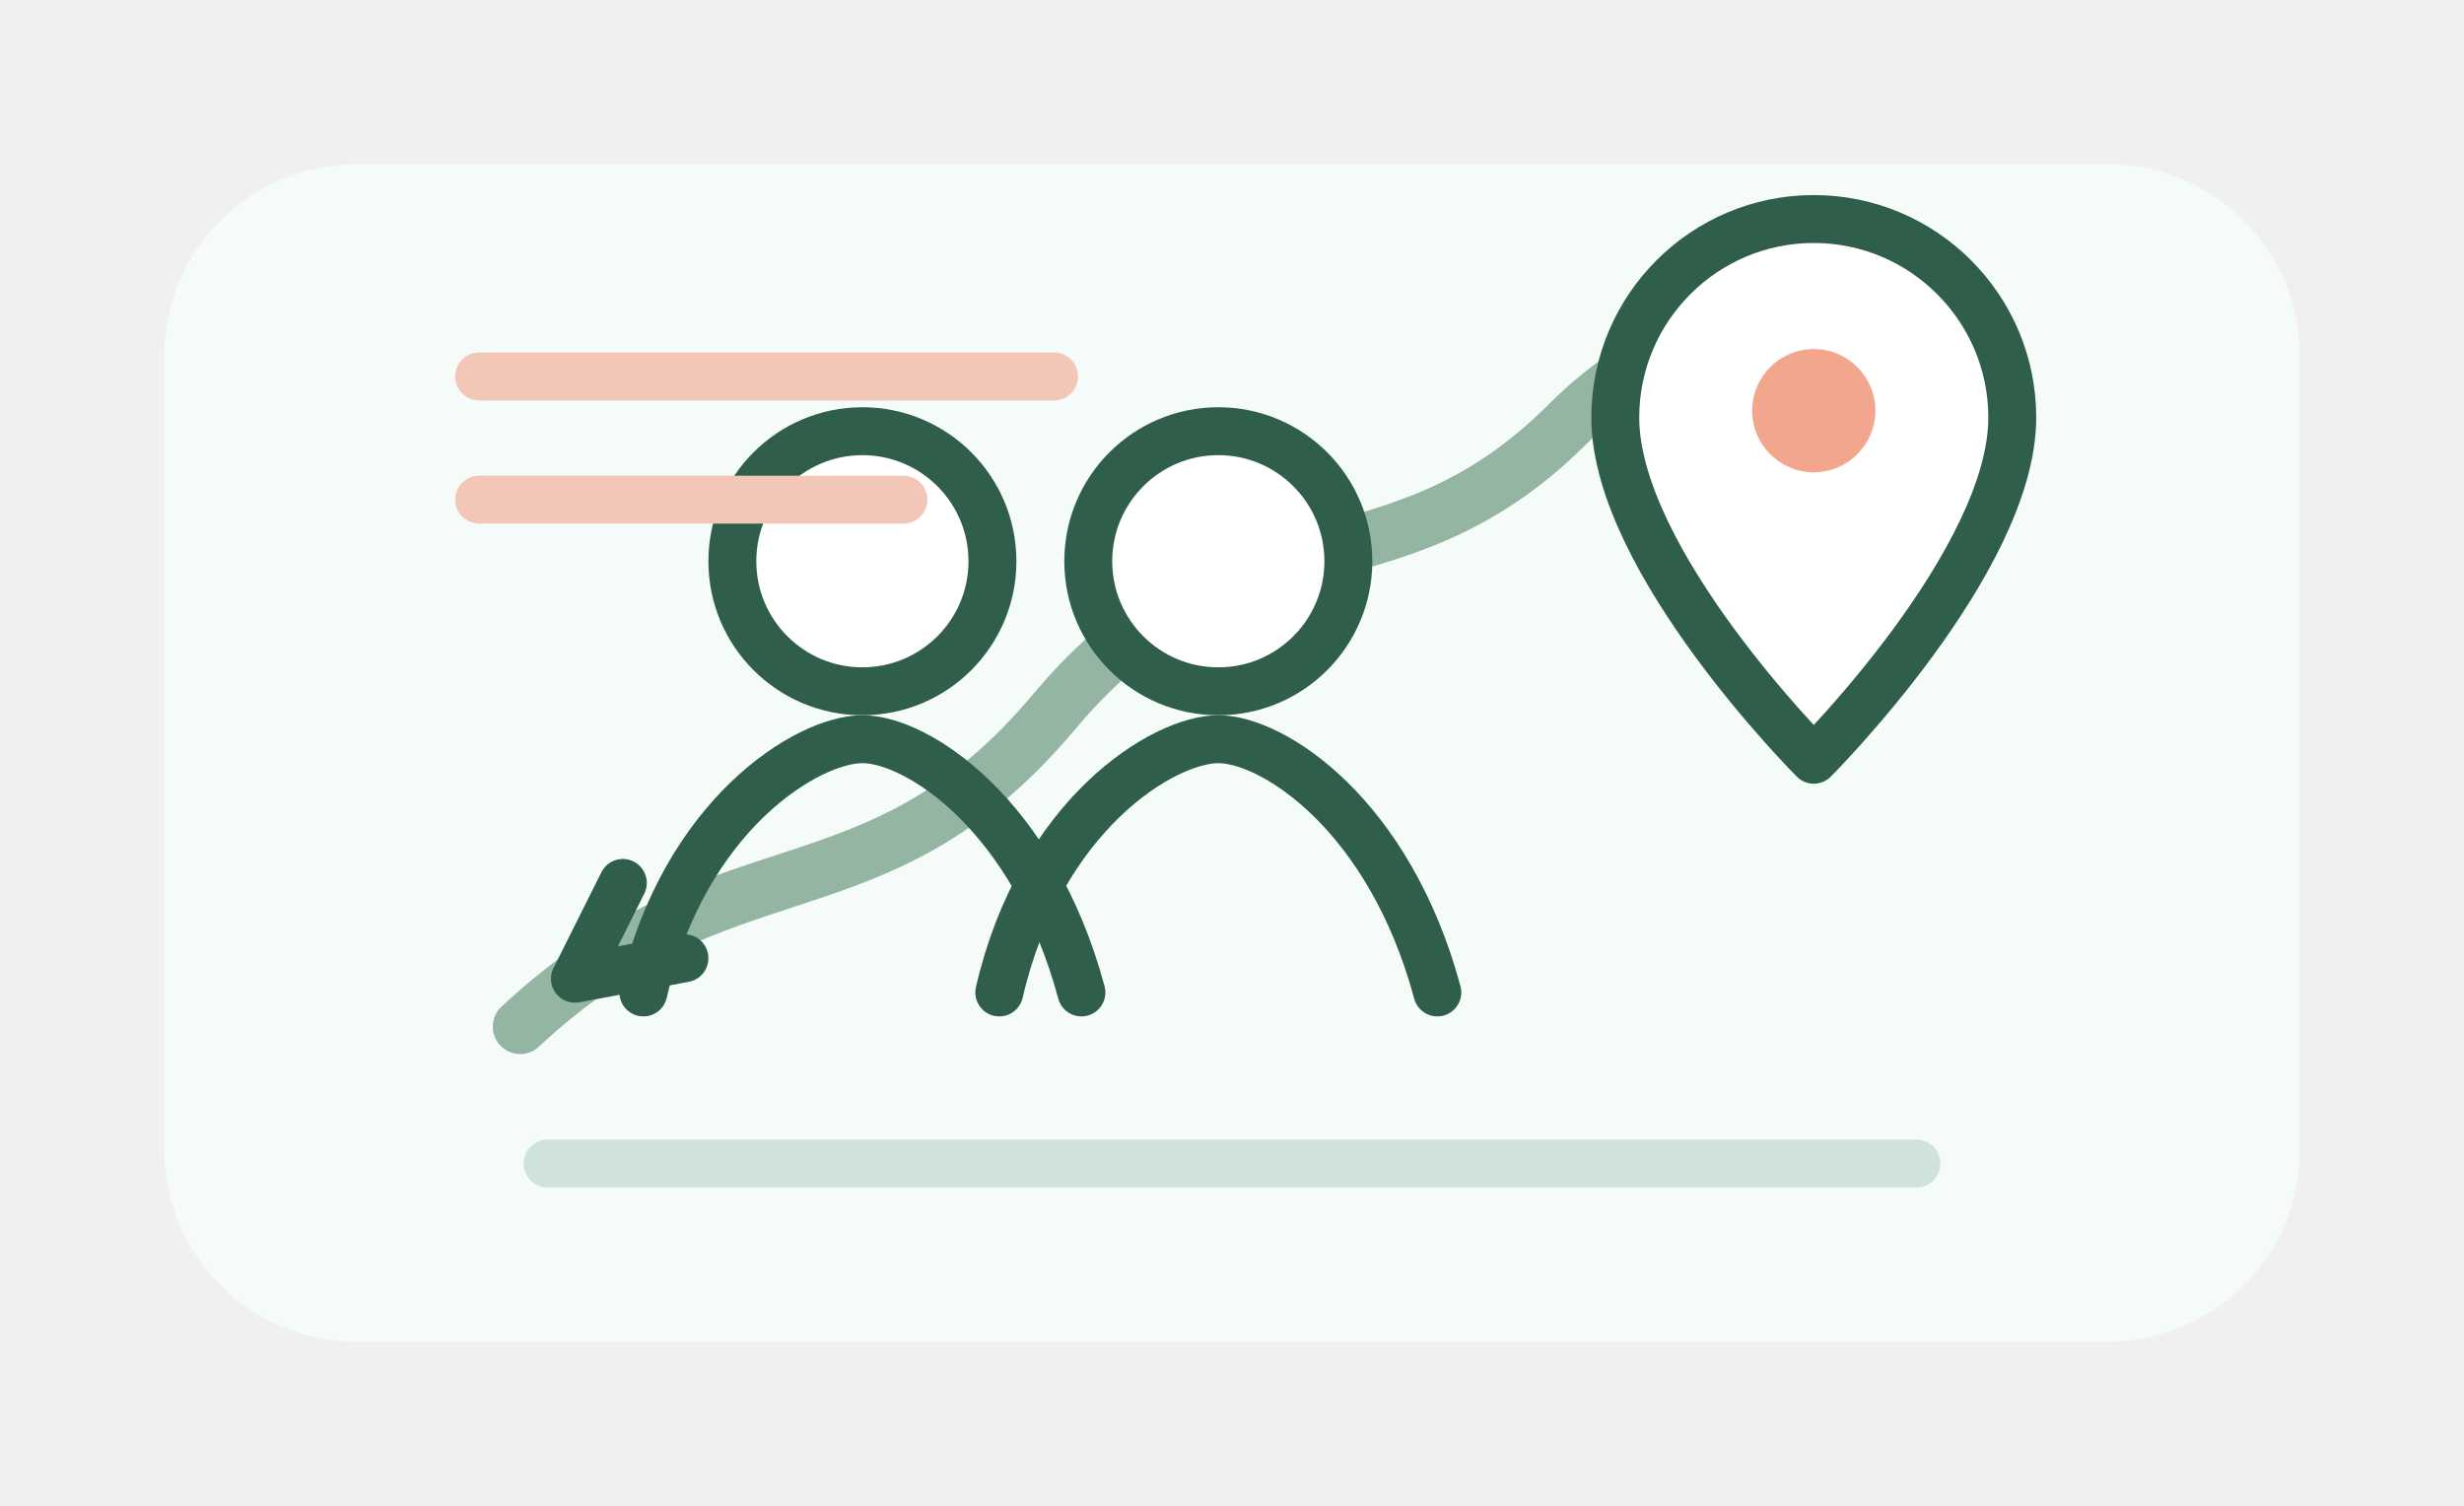
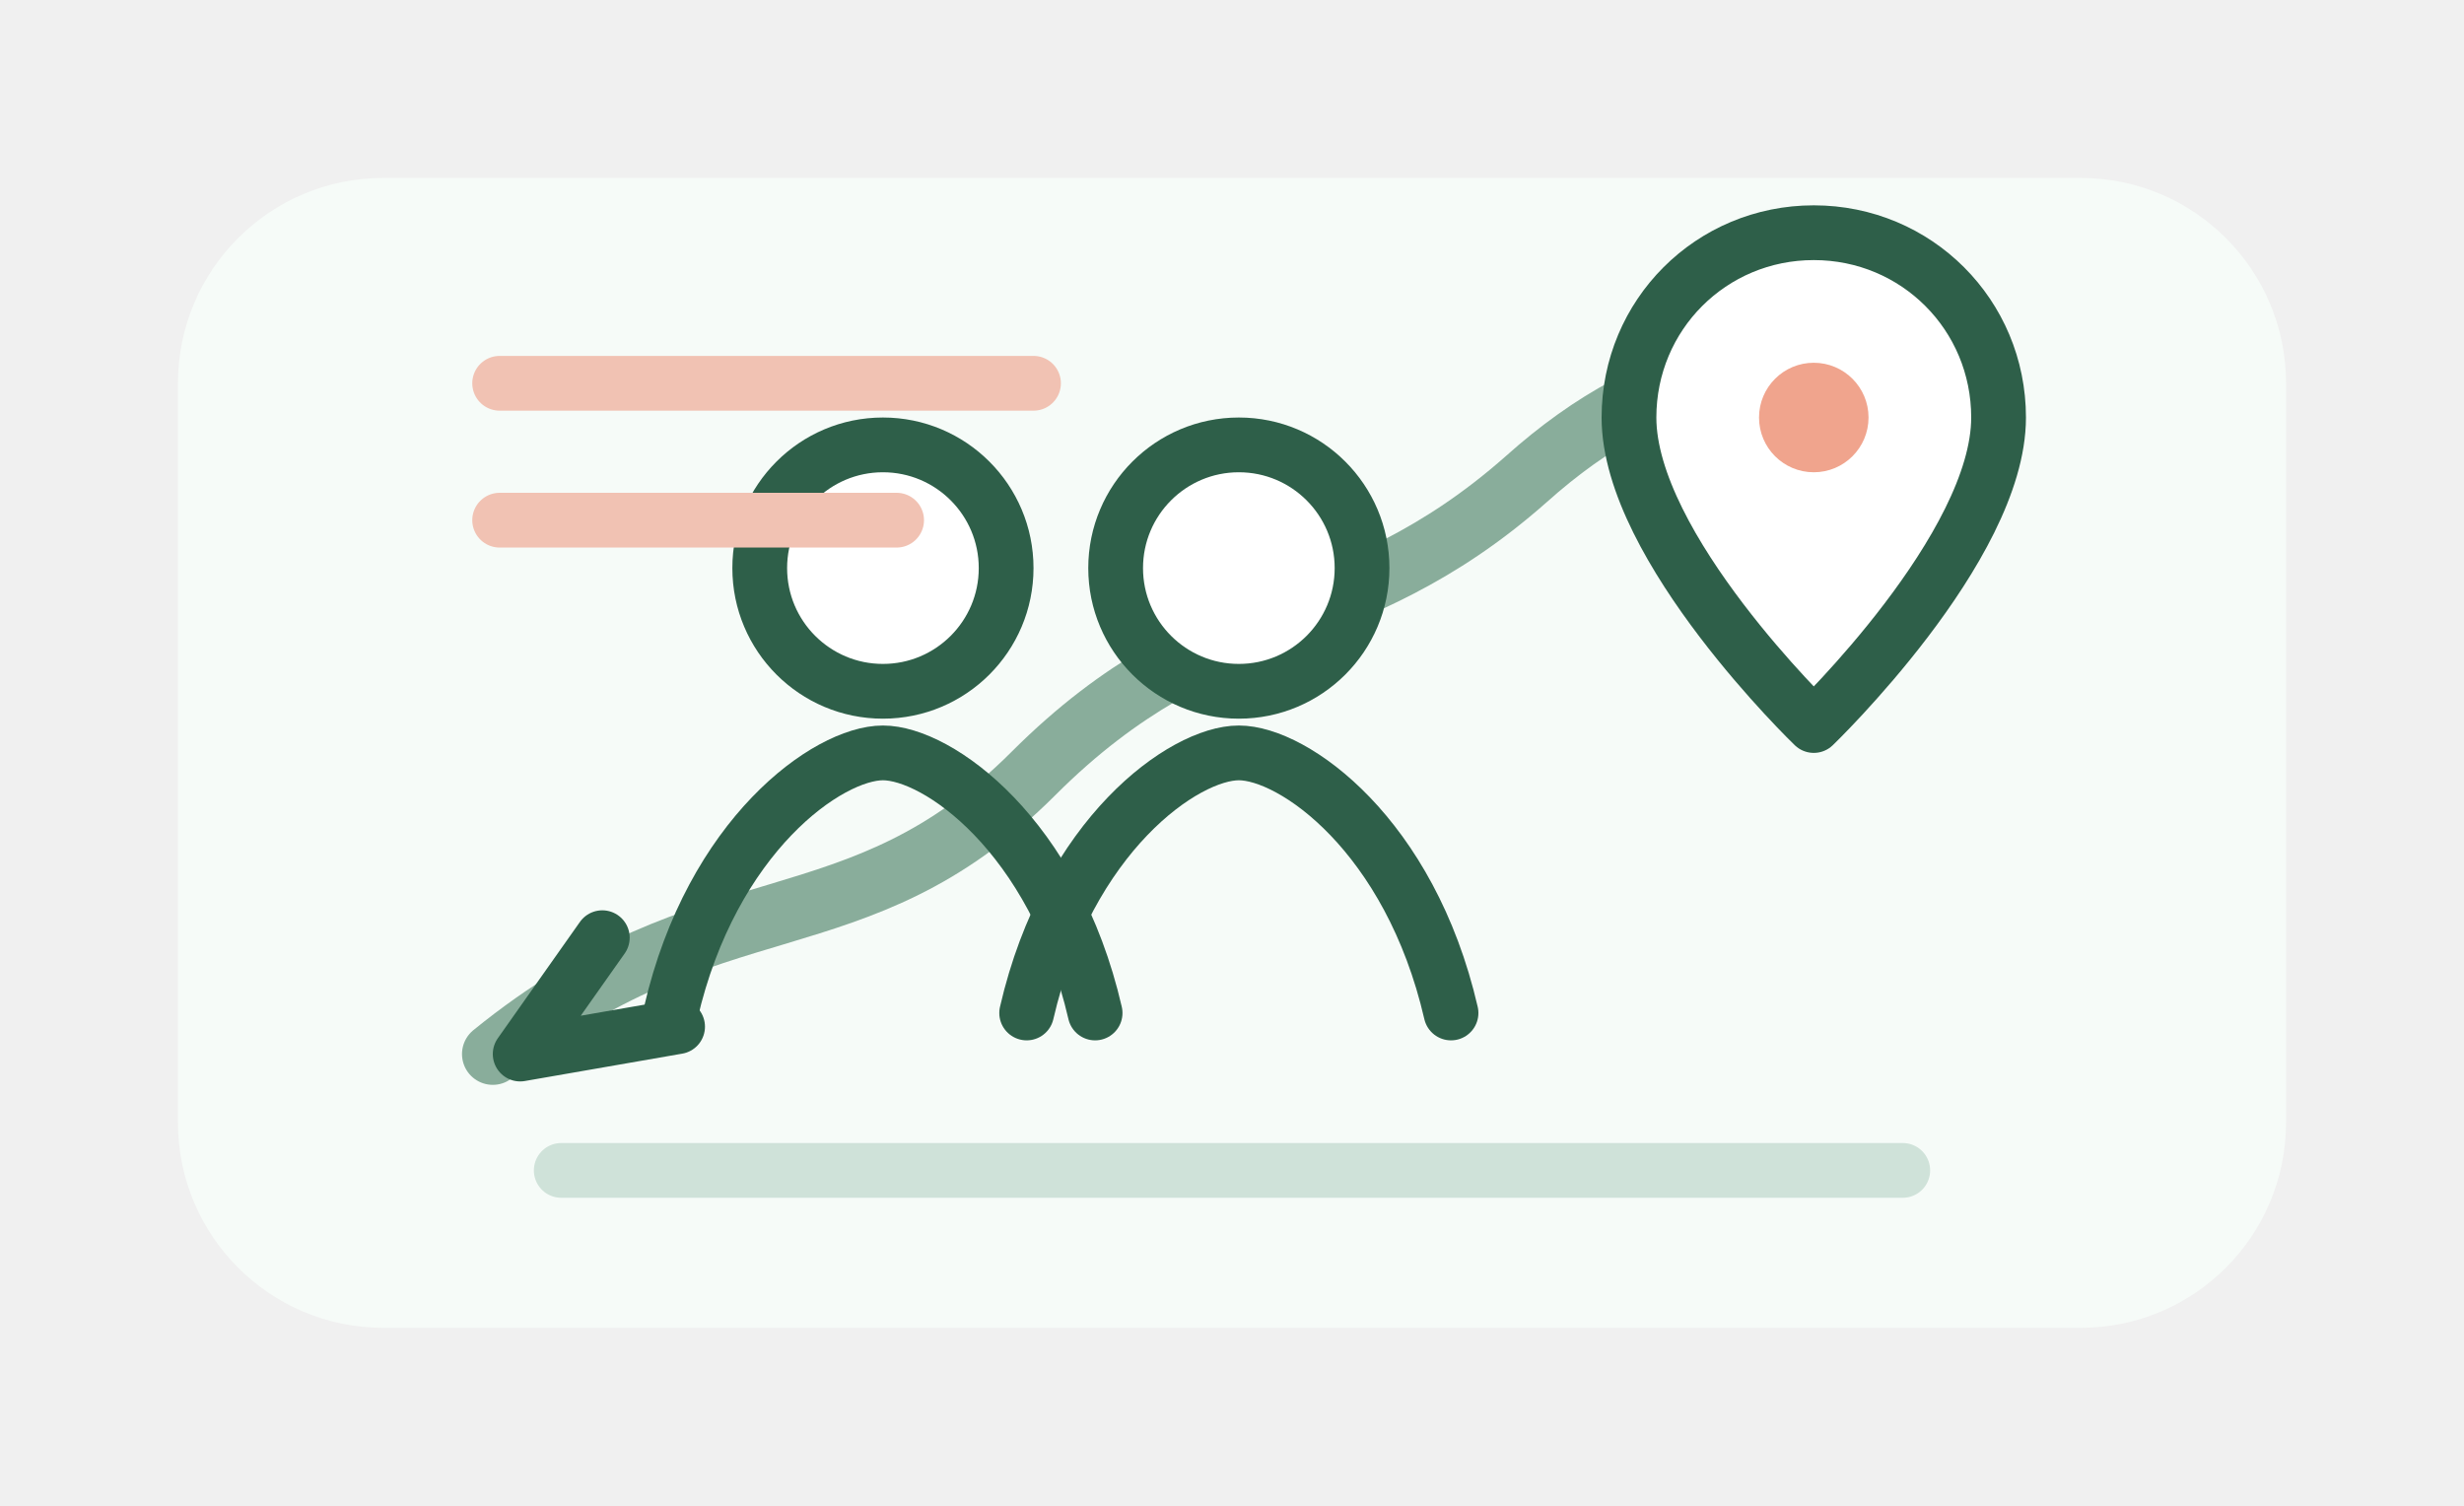
<svg xmlns="http://www.w3.org/2000/svg" width="360" height="220" viewBox="0 0 360 220" fill="none" role="img" aria-labelledby="title desc">
-   <rect x="24" y="24" width="312" height="172" rx="28" fill="#F5FBF8" />
-   <path d="M76 150C106 122 128 135 154 104C180 73 203 88 229 62C245 46 263 44 286 52" stroke="#93B5A2" stroke-width="8" stroke-linecap="round" stroke-linejoin="round" />
-   <path d="M91 129L84 143L100 140" stroke="#2F5F4A" stroke-width="7" stroke-linecap="round" stroke-linejoin="round" />
-   <path d="M236 61C236 45 249 32 265 32C281 32 294 45 294 61C294 82 265 111 265 111C265 111 236 82 236 61Z" fill="#FFFFFF" stroke="#2F5F4A" stroke-width="7" stroke-linejoin="round" />
-   <circle cx="265" cy="60" r="9" fill="#F2A68D" />
-   <circle cx="126" cy="82" r="19" fill="#FFFFFF" stroke="#2F5F4A" stroke-width="7" />
-   <circle cx="178" cy="82" r="19" fill="#FFFFFF" stroke="#2F5F4A" stroke-width="7" />
-   <path d="M94 145C100 119 118 108 126 108C134 108 151 119 158 145" stroke="#2F5F4A" stroke-width="7" stroke-linecap="round" />
-   <path d="M146 145C152 119 170 108 178 108C186 108 203 119 210 145" stroke="#2F5F4A" stroke-width="7" stroke-linecap="round" />
-   <path d="M80 170H280" stroke="#CFE3DA" stroke-width="7" stroke-linecap="round" />
-   <path d="M70 55H154" stroke="#F2C7B8" stroke-width="7" stroke-linecap="round" />
-   <path d="M70 73H132" stroke="#F2C7B8" stroke-width="7" stroke-linecap="round" />
+   <rect x="26" y="26" width="308" height="168" rx="30" fill="#F6FBF8" />
+   <path d="M72 154C104 128 125 139 151 113C177 87 197 93 223 70C242 53 263 48 291 58" stroke="#89AD9B" stroke-width="9" stroke-linecap="round" stroke-linejoin="round" />
+   <path d="M88 137L76 154L99 150" stroke="#2E5F49" stroke-width="8" stroke-linecap="round" stroke-linejoin="round" />
+   <path d="M238 61C238 46 250 34 265 34C280 34 292 46 292 61C292 80 265 106 265 106C265 106 238 80 238 61Z" fill="#FFFFFF" stroke="#2E5F49" stroke-width="8" stroke-linejoin="round" />
+   <circle cx="265" cy="61" r="8" fill="#F0A48D" />
+   <circle cx="129" cy="83" r="18" fill="#FFFFFF" stroke="#2E5F49" stroke-width="8" />
+   <circle cx="181" cy="83" r="18" fill="#FFFFFF" stroke="#2E5F49" stroke-width="8" />
+   <path d="M98 148C104 122 121 110 129 110C137 110 154 122 160 148" stroke="#2E5F49" stroke-width="8" stroke-linecap="round" />
+   <path d="M150 148C156 122 173 110 181 110C189 110 206 122 212 148" stroke="#2E5F49" stroke-width="8" stroke-linecap="round" />
+   <path d="M82 171H278" stroke="#CFE2D9" stroke-width="8" stroke-linecap="round" />
+   <path d="M73 56H151" stroke="#F1C2B3" stroke-width="8" stroke-linecap="round" />
+   <path d="M73 76H131" stroke="#F1C2B3" stroke-width="8" stroke-linecap="round" />
</svg>
